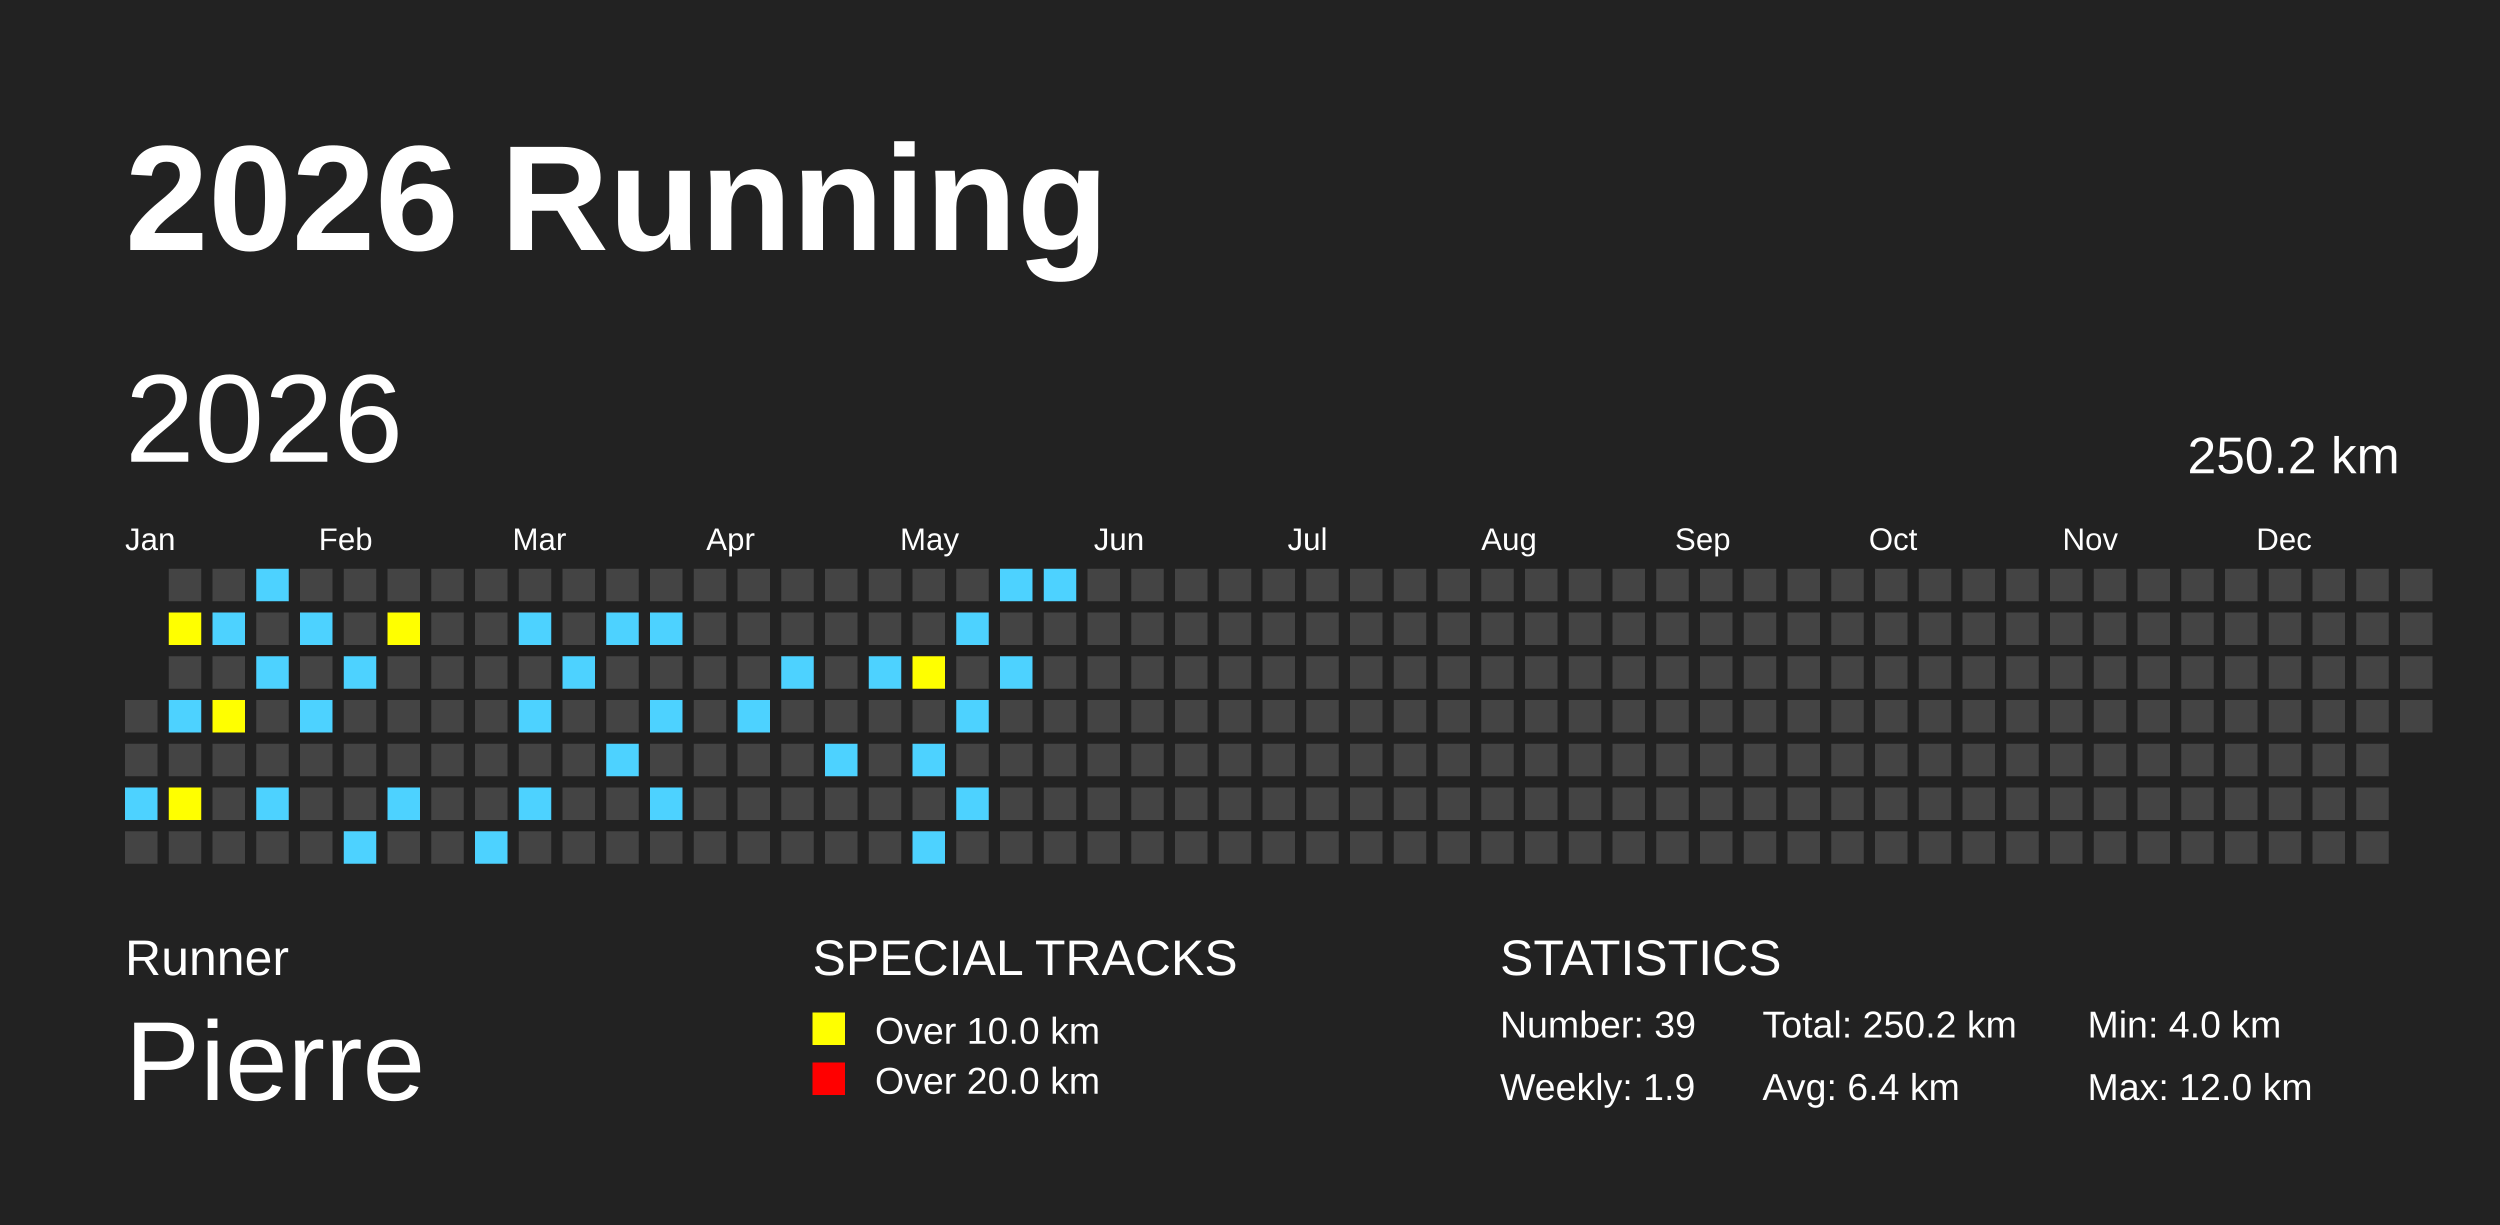
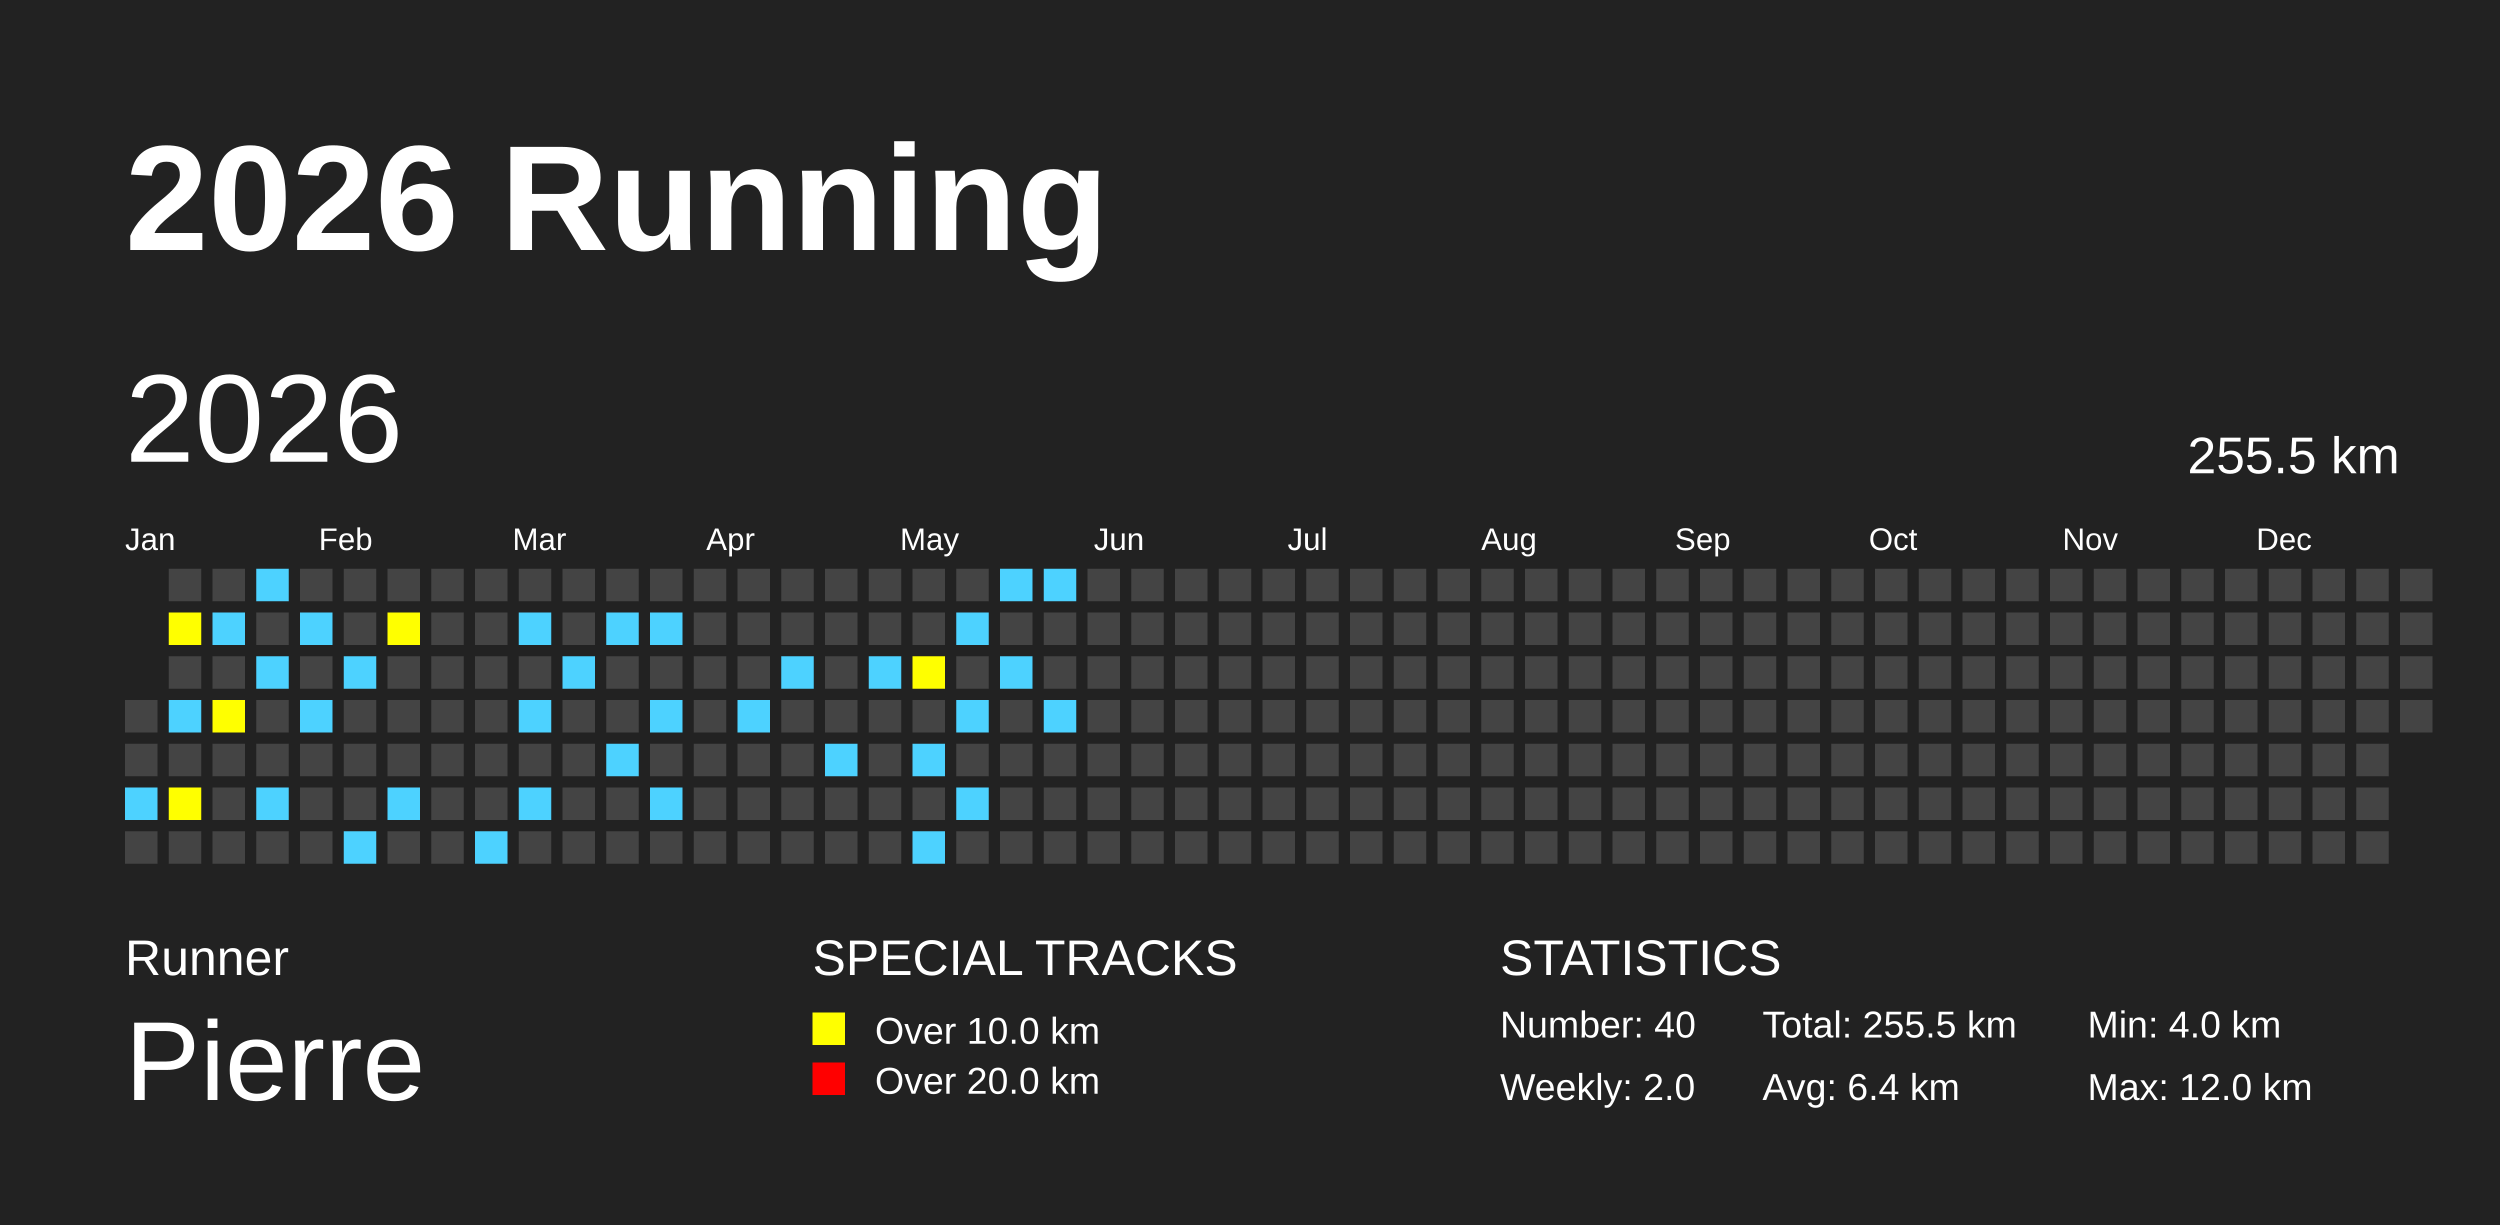
<svg xmlns="http://www.w3.org/2000/svg" baseProfile="full" height="98mm" version="1.1" viewBox="0,0,200,98" width="200mm">
  <defs />
  <rect fill="#222222" height="98" width="200" x="0" y="0" />
  <text fill="#FFFFFF" style="font-size:12px; font-family:Arial; font-weight:bold;" x="10" y="20">2026 Running</text>
  <text fill="#FFFFFF" style="font-size:4px; font-family:Arial" x="10" y="78">Runner</text>
  <text fill="#FFFFFF" style="font-size:9px; font-family:Arial" x="10" y="88">Pierre</text>
  <text fill="#FFFFFF" style="font-size:4px; font-family:Arial" x="65" y="78">SPECIAL TRACKS</text>
  <rect fill="yellow" height="2.6" width="2.6" x="65" y="81" />
  <text fill="#FFFFFF" style="font-size:3px; font-family:Arial" x="70" y="83.5">Over 10.0 km</text>
  <rect fill="red" height="2.6" width="2.6" x="65" y="85" />
  <text fill="#FFFFFF" style="font-size:3px; font-family:Arial" x="70" y="87.5">Over 20.0 km</text>
  <text fill="#FFFFFF" style="font-size:4px; font-family:Arial" x="120" y="78">STATISTICS</text>
-   <text fill="#FFFFFF" style="font-size:3px; font-family:Arial" x="120" y="83">Number: 39</text>
-   <text fill="#FFFFFF" style="font-size:3px; font-family:Arial" x="120" y="88">Weekly: 1.9</text>
-   <text fill="#FFFFFF" style="font-size:3px; font-family:Arial" x="141" y="83">Total: 250.2 km</text>
+   <text fill="#FFFFFF" style="font-size:3px; font-family:Arial" x="120" y="83">Number: 40</text>
+   <text fill="#FFFFFF" style="font-size:3px; font-family:Arial" x="120" y="88">Weekly: 2.0</text>
+   <text fill="#FFFFFF" style="font-size:3px; font-family:Arial" x="141" y="83">Total: 255.5 km</text>
  <text fill="#FFFFFF" style="font-size:3px; font-family:Arial" x="141" y="88">Avg: 6.4 km</text>
  <text fill="#FFFFFF" style="font-size:3px; font-family:Arial" x="167" y="83">Min: 4.0 km</text>
  <text fill="#FFFFFF" style="font-size:3px; font-family:Arial" x="167" y="88">Max: 12.0 km</text>
  <text dominant-baseline="hanging" fill="#FFFFFF" style="font-size:10.0px; font-family:Arial;" x="10" y="30">2026</text>
-   <text dominant-baseline="hanging" fill="#FFFFFF" style="font-size:4.125px; font-family:Arial;" x="175" y="35">250.2 km</text>
+   <text dominant-baseline="hanging" fill="#FFFFFF" style="font-size:4.125px; font-family:Arial;" x="175" y="35">255.5 km</text>
  <text fill="#FFFFFF" style="font-size:2.5px; font-family:Arial" x="10.0" y="44">Jan</text>
  <text fill="#FFFFFF" style="font-size:2.5px; font-family:Arial" x="25.5" y="44">Feb</text>
  <text fill="#FFFFFF" style="font-size:2.5px; font-family:Arial" x="41.0" y="44">Mar</text>
  <text fill="#FFFFFF" style="font-size:2.5px; font-family:Arial" x="56.5" y="44">Apr</text>
  <text fill="#FFFFFF" style="font-size:2.5px; font-family:Arial" x="72.0" y="44">May</text>
  <text fill="#FFFFFF" style="font-size:2.5px; font-family:Arial" x="87.5" y="44">Jun</text>
  <text fill="#FFFFFF" style="font-size:2.5px; font-family:Arial" x="103.0" y="44">Jul</text>
  <text fill="#FFFFFF" style="font-size:2.5px; font-family:Arial" x="118.5" y="44">Aug</text>
  <text fill="#FFFFFF" style="font-size:2.5px; font-family:Arial" x="134.0" y="44">Sep</text>
  <text fill="#FFFFFF" style="font-size:2.5px; font-family:Arial" x="149.5" y="44">Oct</text>
  <text fill="#FFFFFF" style="font-size:2.5px; font-family:Arial" x="165.0" y="44">Nov</text>
  <text fill="#FFFFFF" style="font-size:2.5px; font-family:Arial" x="180.5" y="44">Dec</text>
  <rect fill="#444444" height="2.6" width="2.6" x="10.0" y="56.0" />
  <rect fill="#444444" height="2.6" width="2.6" x="10.0" y="59.5" />
  <rect fill="#4DD2FF" height="2.6" width="2.6" x="10.0" y="63.0" />
  <rect fill="#444444" height="2.6" width="2.6" x="10.0" y="66.5" />
  <rect fill="#444444" height="2.6" width="2.6" x="13.5" y="45.5" />
  <rect fill="yellow" height="2.6" width="2.6" x="13.5" y="49.0" />
  <rect fill="#444444" height="2.6" width="2.6" x="13.5" y="52.5" />
  <rect fill="#4DD2FF" height="2.6" width="2.6" x="13.5" y="56.0" />
  <rect fill="#444444" height="2.6" width="2.6" x="13.5" y="59.5" />
  <rect fill="yellow" height="2.6" width="2.6" x="13.5" y="63.0" />
  <rect fill="#444444" height="2.6" width="2.6" x="13.5" y="66.5" />
  <rect fill="#444444" height="2.6" width="2.6" x="17.0" y="45.5" />
  <rect fill="#4DD2FF" height="2.6" width="2.6" x="17.0" y="49.0" />
  <rect fill="#444444" height="2.6" width="2.6" x="17.0" y="52.5" />
  <rect fill="yellow" height="2.6" width="2.6" x="17.0" y="56.0" />
  <rect fill="#444444" height="2.6" width="2.6" x="17.0" y="59.5" />
  <rect fill="#444444" height="2.6" width="2.6" x="17.0" y="63.0" />
  <rect fill="#444444" height="2.6" width="2.6" x="17.0" y="66.5" />
  <rect fill="#4DD2FF" height="2.6" width="2.6" x="20.5" y="45.5" />
  <rect fill="#444444" height="2.6" width="2.6" x="20.5" y="49.0" />
  <rect fill="#4DD2FF" height="2.6" width="2.6" x="20.5" y="52.5" />
  <rect fill="#444444" height="2.6" width="2.6" x="20.5" y="56.0" />
  <rect fill="#444444" height="2.6" width="2.6" x="20.5" y="59.5" />
  <rect fill="#4DD2FF" height="2.6" width="2.6" x="20.5" y="63.0" />
  <rect fill="#444444" height="2.6" width="2.6" x="20.5" y="66.5" />
  <rect fill="#444444" height="2.6" width="2.6" x="24.0" y="45.5" />
  <rect fill="#4DD2FF" height="2.6" width="2.6" x="24.0" y="49.0" />
  <rect fill="#444444" height="2.6" width="2.6" x="24.0" y="52.5" />
  <rect fill="#4DD2FF" height="2.6" width="2.6" x="24.0" y="56.0" />
  <rect fill="#444444" height="2.6" width="2.6" x="24.0" y="59.5" />
  <rect fill="#444444" height="2.6" width="2.6" x="24.0" y="63.0" />
  <rect fill="#444444" height="2.6" width="2.6" x="24.0" y="66.5" />
  <rect fill="#444444" height="2.6" width="2.6" x="27.5" y="45.5" />
  <rect fill="#444444" height="2.6" width="2.6" x="27.5" y="49.0" />
  <rect fill="#4DD2FF" height="2.6" width="2.6" x="27.5" y="52.5" />
  <rect fill="#444444" height="2.6" width="2.6" x="27.5" y="56.0" />
  <rect fill="#444444" height="2.6" width="2.6" x="27.5" y="59.5" />
  <rect fill="#444444" height="2.6" width="2.6" x="27.5" y="63.0" />
  <rect fill="#4DD2FF" height="2.6" width="2.6" x="27.5" y="66.5" />
  <rect fill="#444444" height="2.6" width="2.6" x="31.0" y="45.5" />
  <rect fill="yellow" height="2.6" width="2.6" x="31.0" y="49.0" />
  <rect fill="#444444" height="2.6" width="2.6" x="31.0" y="52.5" />
  <rect fill="#444444" height="2.6" width="2.6" x="31.0" y="56.0" />
  <rect fill="#444444" height="2.6" width="2.6" x="31.0" y="59.5" />
  <rect fill="#4DD2FF" height="2.6" width="2.6" x="31.0" y="63.0" />
  <rect fill="#444444" height="2.6" width="2.6" x="31.0" y="66.5" />
  <rect fill="#444444" height="2.6" width="2.6" x="34.5" y="45.5" />
  <rect fill="#444444" height="2.6" width="2.6" x="34.5" y="49.0" />
  <rect fill="#444444" height="2.6" width="2.6" x="34.5" y="52.5" />
  <rect fill="#444444" height="2.6" width="2.6" x="34.5" y="56.0" />
  <rect fill="#444444" height="2.6" width="2.6" x="34.5" y="59.5" />
  <rect fill="#444444" height="2.6" width="2.6" x="34.5" y="63.0" />
  <rect fill="#444444" height="2.6" width="2.6" x="34.5" y="66.5" />
  <rect fill="#444444" height="2.6" width="2.6" x="38.0" y="45.5" />
  <rect fill="#444444" height="2.6" width="2.6" x="38.0" y="49.0" />
  <rect fill="#444444" height="2.6" width="2.6" x="38.0" y="52.5" />
  <rect fill="#444444" height="2.6" width="2.6" x="38.0" y="56.0" />
  <rect fill="#444444" height="2.6" width="2.6" x="38.0" y="59.5" />
  <rect fill="#444444" height="2.6" width="2.6" x="38.0" y="63.0" />
  <rect fill="#4DD2FF" height="2.6" width="2.6" x="38.0" y="66.5" />
  <rect fill="#444444" height="2.6" width="2.6" x="41.5" y="45.5" />
  <rect fill="#4DD2FF" height="2.6" width="2.6" x="41.5" y="49.0" />
  <rect fill="#444444" height="2.6" width="2.6" x="41.5" y="52.5" />
  <rect fill="#4DD2FF" height="2.6" width="2.6" x="41.5" y="56.0" />
  <rect fill="#444444" height="2.6" width="2.6" x="41.5" y="59.5" />
  <rect fill="#4DD2FF" height="2.6" width="2.6" x="41.5" y="63.0" />
  <rect fill="#444444" height="2.6" width="2.6" x="41.5" y="66.5" />
  <rect fill="#444444" height="2.6" width="2.6" x="45.0" y="45.5" />
  <rect fill="#444444" height="2.6" width="2.6" x="45.0" y="49.0" />
  <rect fill="#4DD2FF" height="2.6" width="2.6" x="45.0" y="52.5" />
  <rect fill="#444444" height="2.6" width="2.6" x="45.0" y="56.0" />
  <rect fill="#444444" height="2.6" width="2.6" x="45.0" y="59.5" />
  <rect fill="#444444" height="2.6" width="2.6" x="45.0" y="63.0" />
  <rect fill="#444444" height="2.6" width="2.6" x="45.0" y="66.5" />
  <rect fill="#444444" height="2.6" width="2.6" x="48.5" y="45.5" />
  <rect fill="#4DD2FF" height="2.6" width="2.6" x="48.5" y="49.0" />
  <rect fill="#444444" height="2.6" width="2.6" x="48.5" y="52.5" />
  <rect fill="#444444" height="2.6" width="2.6" x="48.5" y="56.0" />
  <rect fill="#4DD2FF" height="2.6" width="2.6" x="48.5" y="59.5" />
  <rect fill="#444444" height="2.6" width="2.6" x="48.5" y="63.0" />
  <rect fill="#444444" height="2.6" width="2.6" x="48.5" y="66.5" />
  <rect fill="#444444" height="2.6" width="2.6" x="52.0" y="45.5" />
  <rect fill="#4DD2FF" height="2.6" width="2.6" x="52.0" y="49.0" />
  <rect fill="#444444" height="2.6" width="2.6" x="52.0" y="52.5" />
  <rect fill="#4DD2FF" height="2.6" width="2.6" x="52.0" y="56.0" />
  <rect fill="#444444" height="2.6" width="2.6" x="52.0" y="59.5" />
  <rect fill="#4DD2FF" height="2.6" width="2.6" x="52.0" y="63.0" />
  <rect fill="#444444" height="2.6" width="2.6" x="52.0" y="66.5" />
  <rect fill="#444444" height="2.6" width="2.6" x="55.5" y="45.5" />
  <rect fill="#444444" height="2.6" width="2.6" x="55.5" y="49.0" />
  <rect fill="#444444" height="2.6" width="2.6" x="55.5" y="52.5" />
  <rect fill="#444444" height="2.6" width="2.6" x="55.5" y="56.0" />
  <rect fill="#444444" height="2.6" width="2.6" x="55.5" y="59.5" />
  <rect fill="#444444" height="2.6" width="2.6" x="55.5" y="63.0" />
  <rect fill="#444444" height="2.6" width="2.6" x="55.5" y="66.5" />
  <rect fill="#444444" height="2.6" width="2.6" x="59.0" y="45.5" />
  <rect fill="#444444" height="2.6" width="2.6" x="59.0" y="49.0" />
  <rect fill="#444444" height="2.6" width="2.6" x="59.0" y="52.5" />
  <rect fill="#4DD2FF" height="2.6" width="2.6" x="59.0" y="56.0" />
  <rect fill="#444444" height="2.6" width="2.6" x="59.0" y="59.5" />
  <rect fill="#444444" height="2.6" width="2.6" x="59.0" y="63.0" />
  <rect fill="#444444" height="2.6" width="2.6" x="59.0" y="66.5" />
  <rect fill="#444444" height="2.6" width="2.6" x="62.5" y="45.5" />
  <rect fill="#444444" height="2.6" width="2.6" x="62.5" y="49.0" />
  <rect fill="#4DD2FF" height="2.6" width="2.6" x="62.5" y="52.5" />
  <rect fill="#444444" height="2.6" width="2.6" x="62.5" y="56.0" />
  <rect fill="#444444" height="2.6" width="2.6" x="62.5" y="59.5" />
  <rect fill="#444444" height="2.6" width="2.6" x="62.5" y="63.0" />
  <rect fill="#444444" height="2.6" width="2.6" x="62.5" y="66.5" />
  <rect fill="#444444" height="2.6" width="2.6" x="66.0" y="45.5" />
  <rect fill="#444444" height="2.6" width="2.6" x="66.0" y="49.0" />
  <rect fill="#444444" height="2.6" width="2.6" x="66.0" y="52.5" />
  <rect fill="#444444" height="2.6" width="2.6" x="66.0" y="56.0" />
  <rect fill="#4DD2FF" height="2.6" width="2.6" x="66.0" y="59.5" />
  <rect fill="#444444" height="2.6" width="2.6" x="66.0" y="63.0" />
  <rect fill="#444444" height="2.6" width="2.6" x="66.0" y="66.5" />
  <rect fill="#444444" height="2.6" width="2.6" x="69.5" y="45.5" />
  <rect fill="#444444" height="2.6" width="2.6" x="69.5" y="49.0" />
  <rect fill="#4DD2FF" height="2.6" width="2.6" x="69.5" y="52.5" />
  <rect fill="#444444" height="2.6" width="2.6" x="69.5" y="56.0" />
  <rect fill="#444444" height="2.6" width="2.6" x="69.5" y="59.5" />
  <rect fill="#444444" height="2.6" width="2.6" x="69.5" y="63.0" />
  <rect fill="#444444" height="2.6" width="2.6" x="69.5" y="66.5" />
  <rect fill="#444444" height="2.6" width="2.6" x="73.0" y="45.5" />
  <rect fill="#444444" height="2.6" width="2.6" x="73.0" y="49.0" />
  <rect fill="yellow" height="2.6" width="2.6" x="73.0" y="52.5" />
  <rect fill="#444444" height="2.6" width="2.6" x="73.0" y="56.0" />
  <rect fill="#4DD2FF" height="2.6" width="2.6" x="73.0" y="59.5" />
  <rect fill="#444444" height="2.6" width="2.6" x="73.0" y="63.0" />
  <rect fill="#4DD2FF" height="2.6" width="2.6" x="73.0" y="66.5" />
  <rect fill="#444444" height="2.6" width="2.6" x="76.5" y="45.5" />
  <rect fill="#4DD2FF" height="2.6" width="2.6" x="76.5" y="49.0" />
  <rect fill="#444444" height="2.6" width="2.6" x="76.5" y="52.5" />
  <rect fill="#4DD2FF" height="2.6" width="2.6" x="76.5" y="56.0" />
  <rect fill="#444444" height="2.6" width="2.6" x="76.5" y="59.5" />
  <rect fill="#4DD2FF" height="2.6" width="2.6" x="76.5" y="63.0" />
  <rect fill="#444444" height="2.6" width="2.6" x="76.5" y="66.5" />
  <rect fill="#4DD2FF" height="2.6" width="2.6" x="80.0" y="45.5" />
  <rect fill="#444444" height="2.6" width="2.6" x="80.0" y="49.0" />
  <rect fill="#4DD2FF" height="2.6" width="2.6" x="80.0" y="52.5" />
  <rect fill="#444444" height="2.6" width="2.6" x="80.0" y="56.0" />
  <rect fill="#444444" height="2.6" width="2.6" x="80.0" y="59.5" />
  <rect fill="#444444" height="2.6" width="2.6" x="80.0" y="63.0" />
  <rect fill="#444444" height="2.6" width="2.6" x="80.0" y="66.5" />
  <rect fill="#4DD2FF" height="2.6" width="2.6" x="83.5" y="45.5" />
  <rect fill="#444444" height="2.6" width="2.6" x="83.5" y="49.0" />
  <rect fill="#444444" height="2.6" width="2.6" x="83.5" y="52.5" />
-   <rect fill="#444444" height="2.6" width="2.6" x="83.5" y="56.0" />
+   <rect fill="#4DD2FF" height="2.6" width="2.6" x="83.5" y="56.0" />
  <rect fill="#444444" height="2.6" width="2.6" x="83.5" y="59.5" />
  <rect fill="#444444" height="2.6" width="2.6" x="83.5" y="63.0" />
  <rect fill="#444444" height="2.6" width="2.6" x="83.5" y="66.5" />
  <rect fill="#444444" height="2.6" width="2.6" x="87.0" y="45.5" />
  <rect fill="#444444" height="2.6" width="2.6" x="87.0" y="49.0" />
  <rect fill="#444444" height="2.6" width="2.6" x="87.0" y="52.5" />
  <rect fill="#444444" height="2.6" width="2.6" x="87.0" y="56.0" />
  <rect fill="#444444" height="2.6" width="2.6" x="87.0" y="59.5" />
  <rect fill="#444444" height="2.6" width="2.6" x="87.0" y="63.0" />
  <rect fill="#444444" height="2.6" width="2.6" x="87.0" y="66.5" />
  <rect fill="#444444" height="2.6" width="2.6" x="90.5" y="45.5" />
  <rect fill="#444444" height="2.6" width="2.6" x="90.5" y="49.0" />
  <rect fill="#444444" height="2.6" width="2.6" x="90.5" y="52.5" />
  <rect fill="#444444" height="2.6" width="2.6" x="90.5" y="56.0" />
  <rect fill="#444444" height="2.6" width="2.6" x="90.5" y="59.5" />
  <rect fill="#444444" height="2.6" width="2.6" x="90.5" y="63.0" />
  <rect fill="#444444" height="2.6" width="2.6" x="90.5" y="66.5" />
  <rect fill="#444444" height="2.6" width="2.6" x="94.0" y="45.5" />
  <rect fill="#444444" height="2.6" width="2.6" x="94.0" y="49.0" />
  <rect fill="#444444" height="2.6" width="2.6" x="94.0" y="52.5" />
  <rect fill="#444444" height="2.6" width="2.6" x="94.0" y="56.0" />
  <rect fill="#444444" height="2.6" width="2.6" x="94.0" y="59.5" />
  <rect fill="#444444" height="2.6" width="2.6" x="94.0" y="63.0" />
  <rect fill="#444444" height="2.6" width="2.6" x="94.0" y="66.5" />
  <rect fill="#444444" height="2.6" width="2.6" x="97.5" y="45.5" />
  <rect fill="#444444" height="2.6" width="2.6" x="97.5" y="49.0" />
  <rect fill="#444444" height="2.6" width="2.6" x="97.5" y="52.5" />
  <rect fill="#444444" height="2.6" width="2.6" x="97.5" y="56.0" />
  <rect fill="#444444" height="2.6" width="2.6" x="97.5" y="59.5" />
  <rect fill="#444444" height="2.6" width="2.6" x="97.5" y="63.0" />
  <rect fill="#444444" height="2.6" width="2.6" x="97.5" y="66.5" />
  <rect fill="#444444" height="2.6" width="2.6" x="101.0" y="45.5" />
  <rect fill="#444444" height="2.6" width="2.6" x="101.0" y="49.0" />
  <rect fill="#444444" height="2.6" width="2.6" x="101.0" y="52.5" />
  <rect fill="#444444" height="2.6" width="2.6" x="101.0" y="56.0" />
  <rect fill="#444444" height="2.6" width="2.6" x="101.0" y="59.5" />
  <rect fill="#444444" height="2.6" width="2.6" x="101.0" y="63.0" />
  <rect fill="#444444" height="2.6" width="2.6" x="101.0" y="66.5" />
  <rect fill="#444444" height="2.6" width="2.6" x="104.5" y="45.5" />
  <rect fill="#444444" height="2.6" width="2.6" x="104.5" y="49.0" />
  <rect fill="#444444" height="2.6" width="2.6" x="104.5" y="52.5" />
  <rect fill="#444444" height="2.6" width="2.6" x="104.5" y="56.0" />
  <rect fill="#444444" height="2.6" width="2.6" x="104.5" y="59.5" />
  <rect fill="#444444" height="2.6" width="2.6" x="104.5" y="63.0" />
  <rect fill="#444444" height="2.6" width="2.6" x="104.5" y="66.5" />
  <rect fill="#444444" height="2.6" width="2.6" x="108.0" y="45.5" />
  <rect fill="#444444" height="2.6" width="2.6" x="108.0" y="49.0" />
  <rect fill="#444444" height="2.6" width="2.6" x="108.0" y="52.5" />
  <rect fill="#444444" height="2.6" width="2.6" x="108.0" y="56.0" />
  <rect fill="#444444" height="2.6" width="2.6" x="108.0" y="59.5" />
  <rect fill="#444444" height="2.6" width="2.6" x="108.0" y="63.0" />
  <rect fill="#444444" height="2.6" width="2.6" x="108.0" y="66.5" />
  <rect fill="#444444" height="2.6" width="2.6" x="111.5" y="45.5" />
  <rect fill="#444444" height="2.6" width="2.6" x="111.5" y="49.0" />
  <rect fill="#444444" height="2.6" width="2.6" x="111.5" y="52.5" />
  <rect fill="#444444" height="2.6" width="2.6" x="111.5" y="56.0" />
  <rect fill="#444444" height="2.6" width="2.6" x="111.5" y="59.5" />
  <rect fill="#444444" height="2.6" width="2.6" x="111.5" y="63.0" />
  <rect fill="#444444" height="2.6" width="2.6" x="111.5" y="66.5" />
  <rect fill="#444444" height="2.6" width="2.6" x="115.0" y="45.5" />
  <rect fill="#444444" height="2.6" width="2.6" x="115.0" y="49.0" />
  <rect fill="#444444" height="2.6" width="2.6" x="115.0" y="52.5" />
  <rect fill="#444444" height="2.6" width="2.6" x="115.0" y="56.0" />
  <rect fill="#444444" height="2.6" width="2.6" x="115.0" y="59.5" />
  <rect fill="#444444" height="2.6" width="2.6" x="115.0" y="63.0" />
  <rect fill="#444444" height="2.6" width="2.6" x="115.0" y="66.5" />
  <rect fill="#444444" height="2.6" width="2.6" x="118.5" y="45.5" />
  <rect fill="#444444" height="2.6" width="2.6" x="118.5" y="49.0" />
  <rect fill="#444444" height="2.6" width="2.6" x="118.5" y="52.5" />
  <rect fill="#444444" height="2.6" width="2.6" x="118.5" y="56.0" />
  <rect fill="#444444" height="2.6" width="2.6" x="118.5" y="59.5" />
  <rect fill="#444444" height="2.6" width="2.6" x="118.5" y="63.0" />
  <rect fill="#444444" height="2.6" width="2.6" x="118.5" y="66.5" />
  <rect fill="#444444" height="2.6" width="2.6" x="122.0" y="45.5" />
  <rect fill="#444444" height="2.6" width="2.6" x="122.0" y="49.0" />
  <rect fill="#444444" height="2.6" width="2.6" x="122.0" y="52.5" />
  <rect fill="#444444" height="2.6" width="2.6" x="122.0" y="56.0" />
  <rect fill="#444444" height="2.6" width="2.6" x="122.0" y="59.5" />
  <rect fill="#444444" height="2.6" width="2.6" x="122.0" y="63.0" />
  <rect fill="#444444" height="2.6" width="2.6" x="122.0" y="66.5" />
  <rect fill="#444444" height="2.6" width="2.6" x="125.5" y="45.5" />
  <rect fill="#444444" height="2.6" width="2.6" x="125.5" y="49.0" />
  <rect fill="#444444" height="2.6" width="2.6" x="125.5" y="52.5" />
  <rect fill="#444444" height="2.6" width="2.6" x="125.5" y="56.0" />
  <rect fill="#444444" height="2.6" width="2.6" x="125.5" y="59.5" />
  <rect fill="#444444" height="2.6" width="2.6" x="125.5" y="63.0" />
  <rect fill="#444444" height="2.6" width="2.6" x="125.5" y="66.5" />
  <rect fill="#444444" height="2.6" width="2.6" x="129.0" y="45.5" />
  <rect fill="#444444" height="2.6" width="2.6" x="129.0" y="49.0" />
  <rect fill="#444444" height="2.6" width="2.6" x="129.0" y="52.5" />
  <rect fill="#444444" height="2.6" width="2.6" x="129.0" y="56.0" />
  <rect fill="#444444" height="2.6" width="2.6" x="129.0" y="59.5" />
  <rect fill="#444444" height="2.6" width="2.6" x="129.0" y="63.0" />
  <rect fill="#444444" height="2.6" width="2.6" x="129.0" y="66.5" />
  <rect fill="#444444" height="2.6" width="2.6" x="132.5" y="45.5" />
  <rect fill="#444444" height="2.6" width="2.6" x="132.5" y="49.0" />
  <rect fill="#444444" height="2.6" width="2.6" x="132.5" y="52.5" />
  <rect fill="#444444" height="2.6" width="2.6" x="132.5" y="56.0" />
  <rect fill="#444444" height="2.6" width="2.6" x="132.5" y="59.5" />
  <rect fill="#444444" height="2.6" width="2.6" x="132.5" y="63.0" />
  <rect fill="#444444" height="2.6" width="2.6" x="132.5" y="66.5" />
  <rect fill="#444444" height="2.6" width="2.6" x="136.0" y="45.5" />
  <rect fill="#444444" height="2.6" width="2.6" x="136.0" y="49.0" />
  <rect fill="#444444" height="2.6" width="2.6" x="136.0" y="52.5" />
  <rect fill="#444444" height="2.6" width="2.6" x="136.0" y="56.0" />
  <rect fill="#444444" height="2.6" width="2.6" x="136.0" y="59.5" />
  <rect fill="#444444" height="2.6" width="2.6" x="136.0" y="63.0" />
  <rect fill="#444444" height="2.6" width="2.6" x="136.0" y="66.5" />
  <rect fill="#444444" height="2.6" width="2.6" x="139.5" y="45.5" />
  <rect fill="#444444" height="2.6" width="2.6" x="139.5" y="49.0" />
  <rect fill="#444444" height="2.6" width="2.6" x="139.5" y="52.5" />
  <rect fill="#444444" height="2.6" width="2.6" x="139.5" y="56.0" />
  <rect fill="#444444" height="2.6" width="2.6" x="139.5" y="59.5" />
  <rect fill="#444444" height="2.6" width="2.6" x="139.5" y="63.0" />
  <rect fill="#444444" height="2.6" width="2.6" x="139.5" y="66.5" />
  <rect fill="#444444" height="2.6" width="2.6" x="143.0" y="45.5" />
  <rect fill="#444444" height="2.6" width="2.6" x="143.0" y="49.0" />
  <rect fill="#444444" height="2.6" width="2.6" x="143.0" y="52.5" />
  <rect fill="#444444" height="2.6" width="2.6" x="143.0" y="56.0" />
  <rect fill="#444444" height="2.6" width="2.6" x="143.0" y="59.5" />
  <rect fill="#444444" height="2.6" width="2.6" x="143.0" y="63.0" />
  <rect fill="#444444" height="2.6" width="2.6" x="143.0" y="66.5" />
  <rect fill="#444444" height="2.6" width="2.6" x="146.5" y="45.5" />
  <rect fill="#444444" height="2.6" width="2.6" x="146.5" y="49.0" />
  <rect fill="#444444" height="2.6" width="2.6" x="146.5" y="52.5" />
  <rect fill="#444444" height="2.6" width="2.6" x="146.5" y="56.0" />
  <rect fill="#444444" height="2.6" width="2.6" x="146.5" y="59.5" />
  <rect fill="#444444" height="2.6" width="2.6" x="146.5" y="63.0" />
  <rect fill="#444444" height="2.6" width="2.6" x="146.5" y="66.5" />
  <rect fill="#444444" height="2.6" width="2.6" x="150.0" y="45.5" />
  <rect fill="#444444" height="2.6" width="2.6" x="150.0" y="49.0" />
  <rect fill="#444444" height="2.6" width="2.6" x="150.0" y="52.5" />
  <rect fill="#444444" height="2.6" width="2.6" x="150.0" y="56.0" />
  <rect fill="#444444" height="2.6" width="2.6" x="150.0" y="59.5" />
  <rect fill="#444444" height="2.6" width="2.6" x="150.0" y="63.0" />
  <rect fill="#444444" height="2.6" width="2.6" x="150.0" y="66.5" />
  <rect fill="#444444" height="2.6" width="2.6" x="153.5" y="45.5" />
  <rect fill="#444444" height="2.6" width="2.6" x="153.5" y="49.0" />
  <rect fill="#444444" height="2.6" width="2.6" x="153.5" y="52.5" />
  <rect fill="#444444" height="2.6" width="2.6" x="153.5" y="56.0" />
  <rect fill="#444444" height="2.6" width="2.6" x="153.5" y="59.5" />
  <rect fill="#444444" height="2.6" width="2.6" x="153.5" y="63.0" />
  <rect fill="#444444" height="2.6" width="2.6" x="153.5" y="66.5" />
  <rect fill="#444444" height="2.6" width="2.6" x="157.0" y="45.5" />
  <rect fill="#444444" height="2.6" width="2.6" x="157.0" y="49.0" />
  <rect fill="#444444" height="2.6" width="2.6" x="157.0" y="52.5" />
  <rect fill="#444444" height="2.6" width="2.6" x="157.0" y="56.0" />
  <rect fill="#444444" height="2.6" width="2.6" x="157.0" y="59.5" />
  <rect fill="#444444" height="2.6" width="2.6" x="157.0" y="63.0" />
  <rect fill="#444444" height="2.6" width="2.6" x="157.0" y="66.5" />
  <rect fill="#444444" height="2.6" width="2.6" x="160.5" y="45.5" />
  <rect fill="#444444" height="2.6" width="2.6" x="160.5" y="49.0" />
  <rect fill="#444444" height="2.6" width="2.6" x="160.5" y="52.5" />
  <rect fill="#444444" height="2.6" width="2.6" x="160.5" y="56.0" />
  <rect fill="#444444" height="2.6" width="2.6" x="160.5" y="59.5" />
  <rect fill="#444444" height="2.6" width="2.6" x="160.5" y="63.0" />
  <rect fill="#444444" height="2.6" width="2.6" x="160.5" y="66.5" />
  <rect fill="#444444" height="2.6" width="2.6" x="164.0" y="45.5" />
  <rect fill="#444444" height="2.6" width="2.6" x="164.0" y="49.0" />
  <rect fill="#444444" height="2.6" width="2.6" x="164.0" y="52.5" />
  <rect fill="#444444" height="2.6" width="2.6" x="164.0" y="56.0" />
  <rect fill="#444444" height="2.6" width="2.6" x="164.0" y="59.5" />
  <rect fill="#444444" height="2.6" width="2.6" x="164.0" y="63.0" />
  <rect fill="#444444" height="2.6" width="2.6" x="164.0" y="66.5" />
  <rect fill="#444444" height="2.6" width="2.6" x="167.5" y="45.5" />
  <rect fill="#444444" height="2.6" width="2.6" x="167.5" y="49.0" />
  <rect fill="#444444" height="2.6" width="2.6" x="167.5" y="52.5" />
  <rect fill="#444444" height="2.6" width="2.6" x="167.5" y="56.0" />
  <rect fill="#444444" height="2.6" width="2.6" x="167.5" y="59.5" />
  <rect fill="#444444" height="2.6" width="2.6" x="167.5" y="63.0" />
  <rect fill="#444444" height="2.6" width="2.6" x="167.5" y="66.5" />
  <rect fill="#444444" height="2.6" width="2.6" x="171.0" y="45.5" />
  <rect fill="#444444" height="2.6" width="2.6" x="171.0" y="49.0" />
  <rect fill="#444444" height="2.6" width="2.6" x="171.0" y="52.5" />
  <rect fill="#444444" height="2.6" width="2.6" x="171.0" y="56.0" />
  <rect fill="#444444" height="2.6" width="2.6" x="171.0" y="59.5" />
  <rect fill="#444444" height="2.6" width="2.6" x="171.0" y="63.0" />
  <rect fill="#444444" height="2.6" width="2.6" x="171.0" y="66.5" />
  <rect fill="#444444" height="2.6" width="2.6" x="174.5" y="45.5" />
  <rect fill="#444444" height="2.6" width="2.6" x="174.5" y="49.0" />
  <rect fill="#444444" height="2.6" width="2.6" x="174.5" y="52.5" />
  <rect fill="#444444" height="2.6" width="2.6" x="174.5" y="56.0" />
  <rect fill="#444444" height="2.6" width="2.6" x="174.5" y="59.5" />
  <rect fill="#444444" height="2.6" width="2.6" x="174.5" y="63.0" />
  <rect fill="#444444" height="2.6" width="2.6" x="174.5" y="66.5" />
  <rect fill="#444444" height="2.6" width="2.6" x="178.0" y="45.5" />
  <rect fill="#444444" height="2.6" width="2.6" x="178.0" y="49.0" />
  <rect fill="#444444" height="2.6" width="2.6" x="178.0" y="52.5" />
  <rect fill="#444444" height="2.6" width="2.6" x="178.0" y="56.0" />
  <rect fill="#444444" height="2.6" width="2.6" x="178.0" y="59.5" />
  <rect fill="#444444" height="2.6" width="2.6" x="178.0" y="63.0" />
  <rect fill="#444444" height="2.6" width="2.6" x="178.0" y="66.5" />
  <rect fill="#444444" height="2.6" width="2.6" x="181.5" y="45.5" />
  <rect fill="#444444" height="2.6" width="2.6" x="181.5" y="49.0" />
  <rect fill="#444444" height="2.6" width="2.6" x="181.5" y="52.5" />
  <rect fill="#444444" height="2.6" width="2.6" x="181.5" y="56.0" />
  <rect fill="#444444" height="2.6" width="2.6" x="181.5" y="59.5" />
  <rect fill="#444444" height="2.6" width="2.6" x="181.5" y="63.0" />
  <rect fill="#444444" height="2.6" width="2.6" x="181.5" y="66.5" />
  <rect fill="#444444" height="2.6" width="2.6" x="185.0" y="45.5" />
  <rect fill="#444444" height="2.6" width="2.6" x="185.0" y="49.0" />
  <rect fill="#444444" height="2.6" width="2.6" x="185.0" y="52.5" />
  <rect fill="#444444" height="2.6" width="2.6" x="185.0" y="56.0" />
  <rect fill="#444444" height="2.6" width="2.6" x="185.0" y="59.5" />
  <rect fill="#444444" height="2.6" width="2.6" x="185.0" y="63.0" />
  <rect fill="#444444" height="2.6" width="2.6" x="185.0" y="66.5" />
  <rect fill="#444444" height="2.6" width="2.6" x="188.5" y="45.5" />
  <rect fill="#444444" height="2.6" width="2.6" x="188.5" y="49.0" />
  <rect fill="#444444" height="2.6" width="2.6" x="188.5" y="52.5" />
  <rect fill="#444444" height="2.6" width="2.6" x="188.5" y="56.0" />
  <rect fill="#444444" height="2.6" width="2.6" x="188.5" y="59.5" />
  <rect fill="#444444" height="2.6" width="2.6" x="188.5" y="63.0" />
  <rect fill="#444444" height="2.6" width="2.6" x="188.5" y="66.5" />
  <rect fill="#444444" height="2.6" width="2.6" x="192.0" y="45.5" />
  <rect fill="#444444" height="2.6" width="2.6" x="192.0" y="49.0" />
  <rect fill="#444444" height="2.6" width="2.6" x="192.0" y="52.5" />
  <rect fill="#444444" height="2.6" width="2.6" x="192.0" y="56.0" />
</svg>
